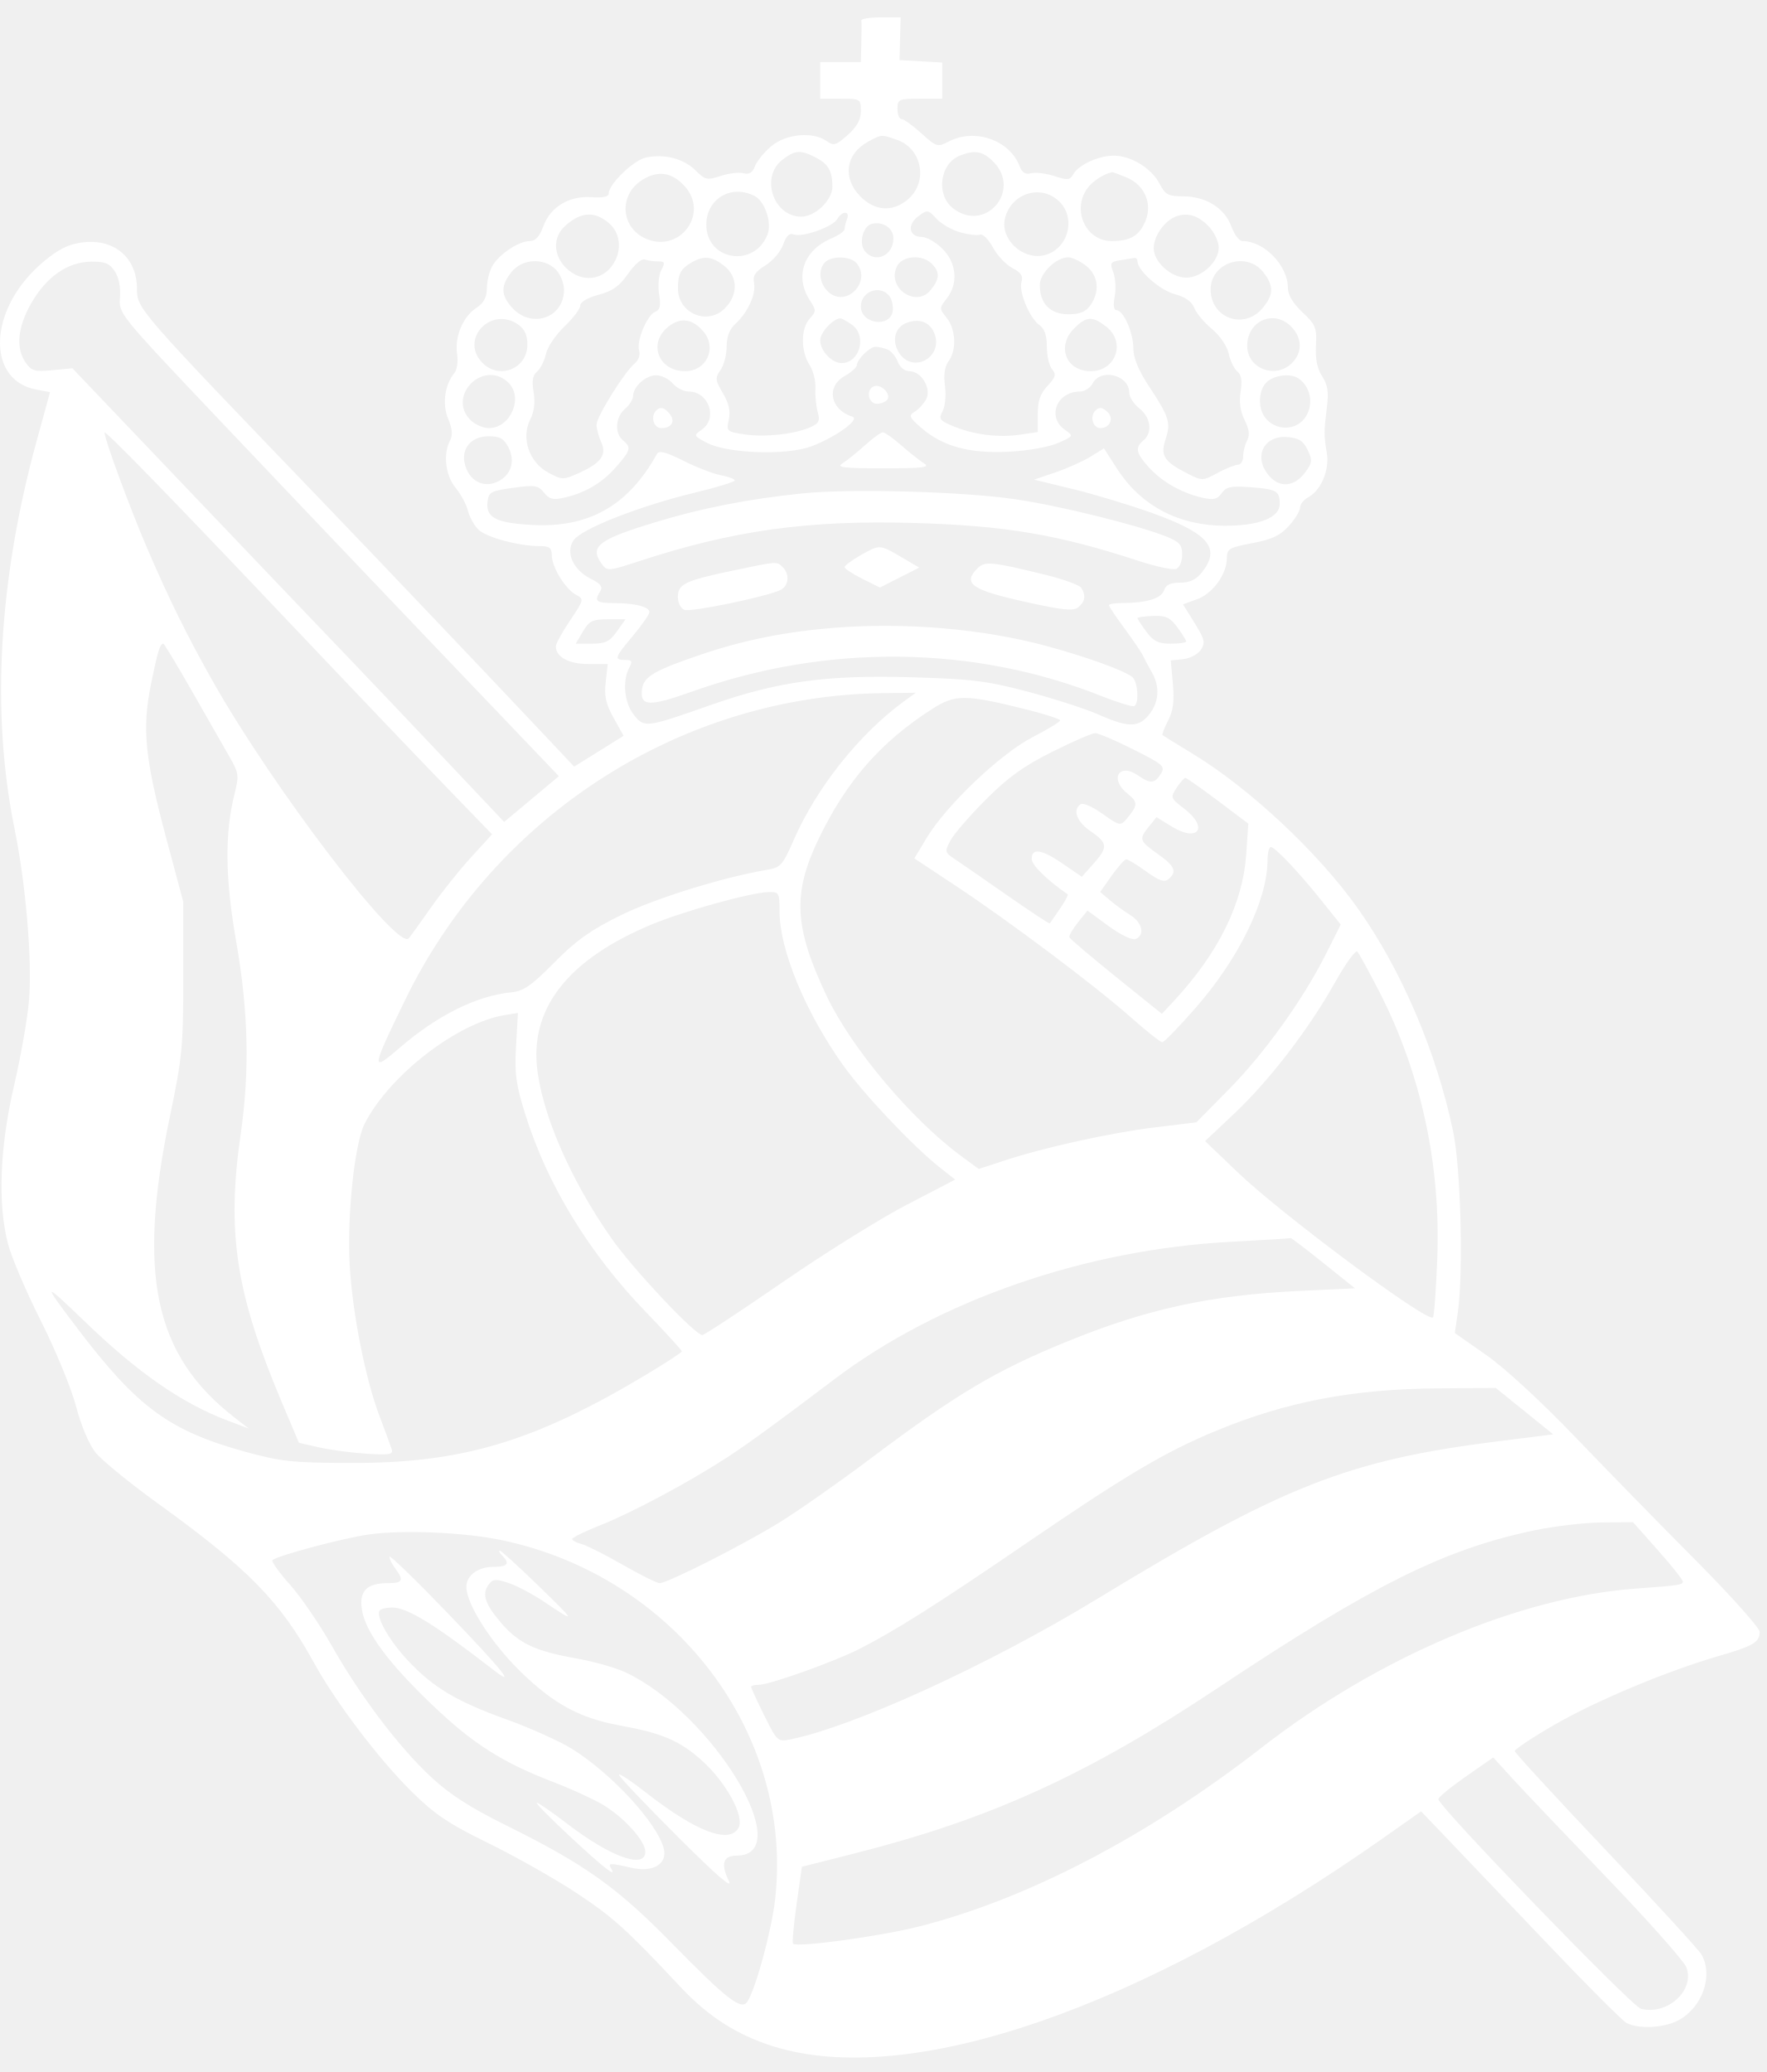
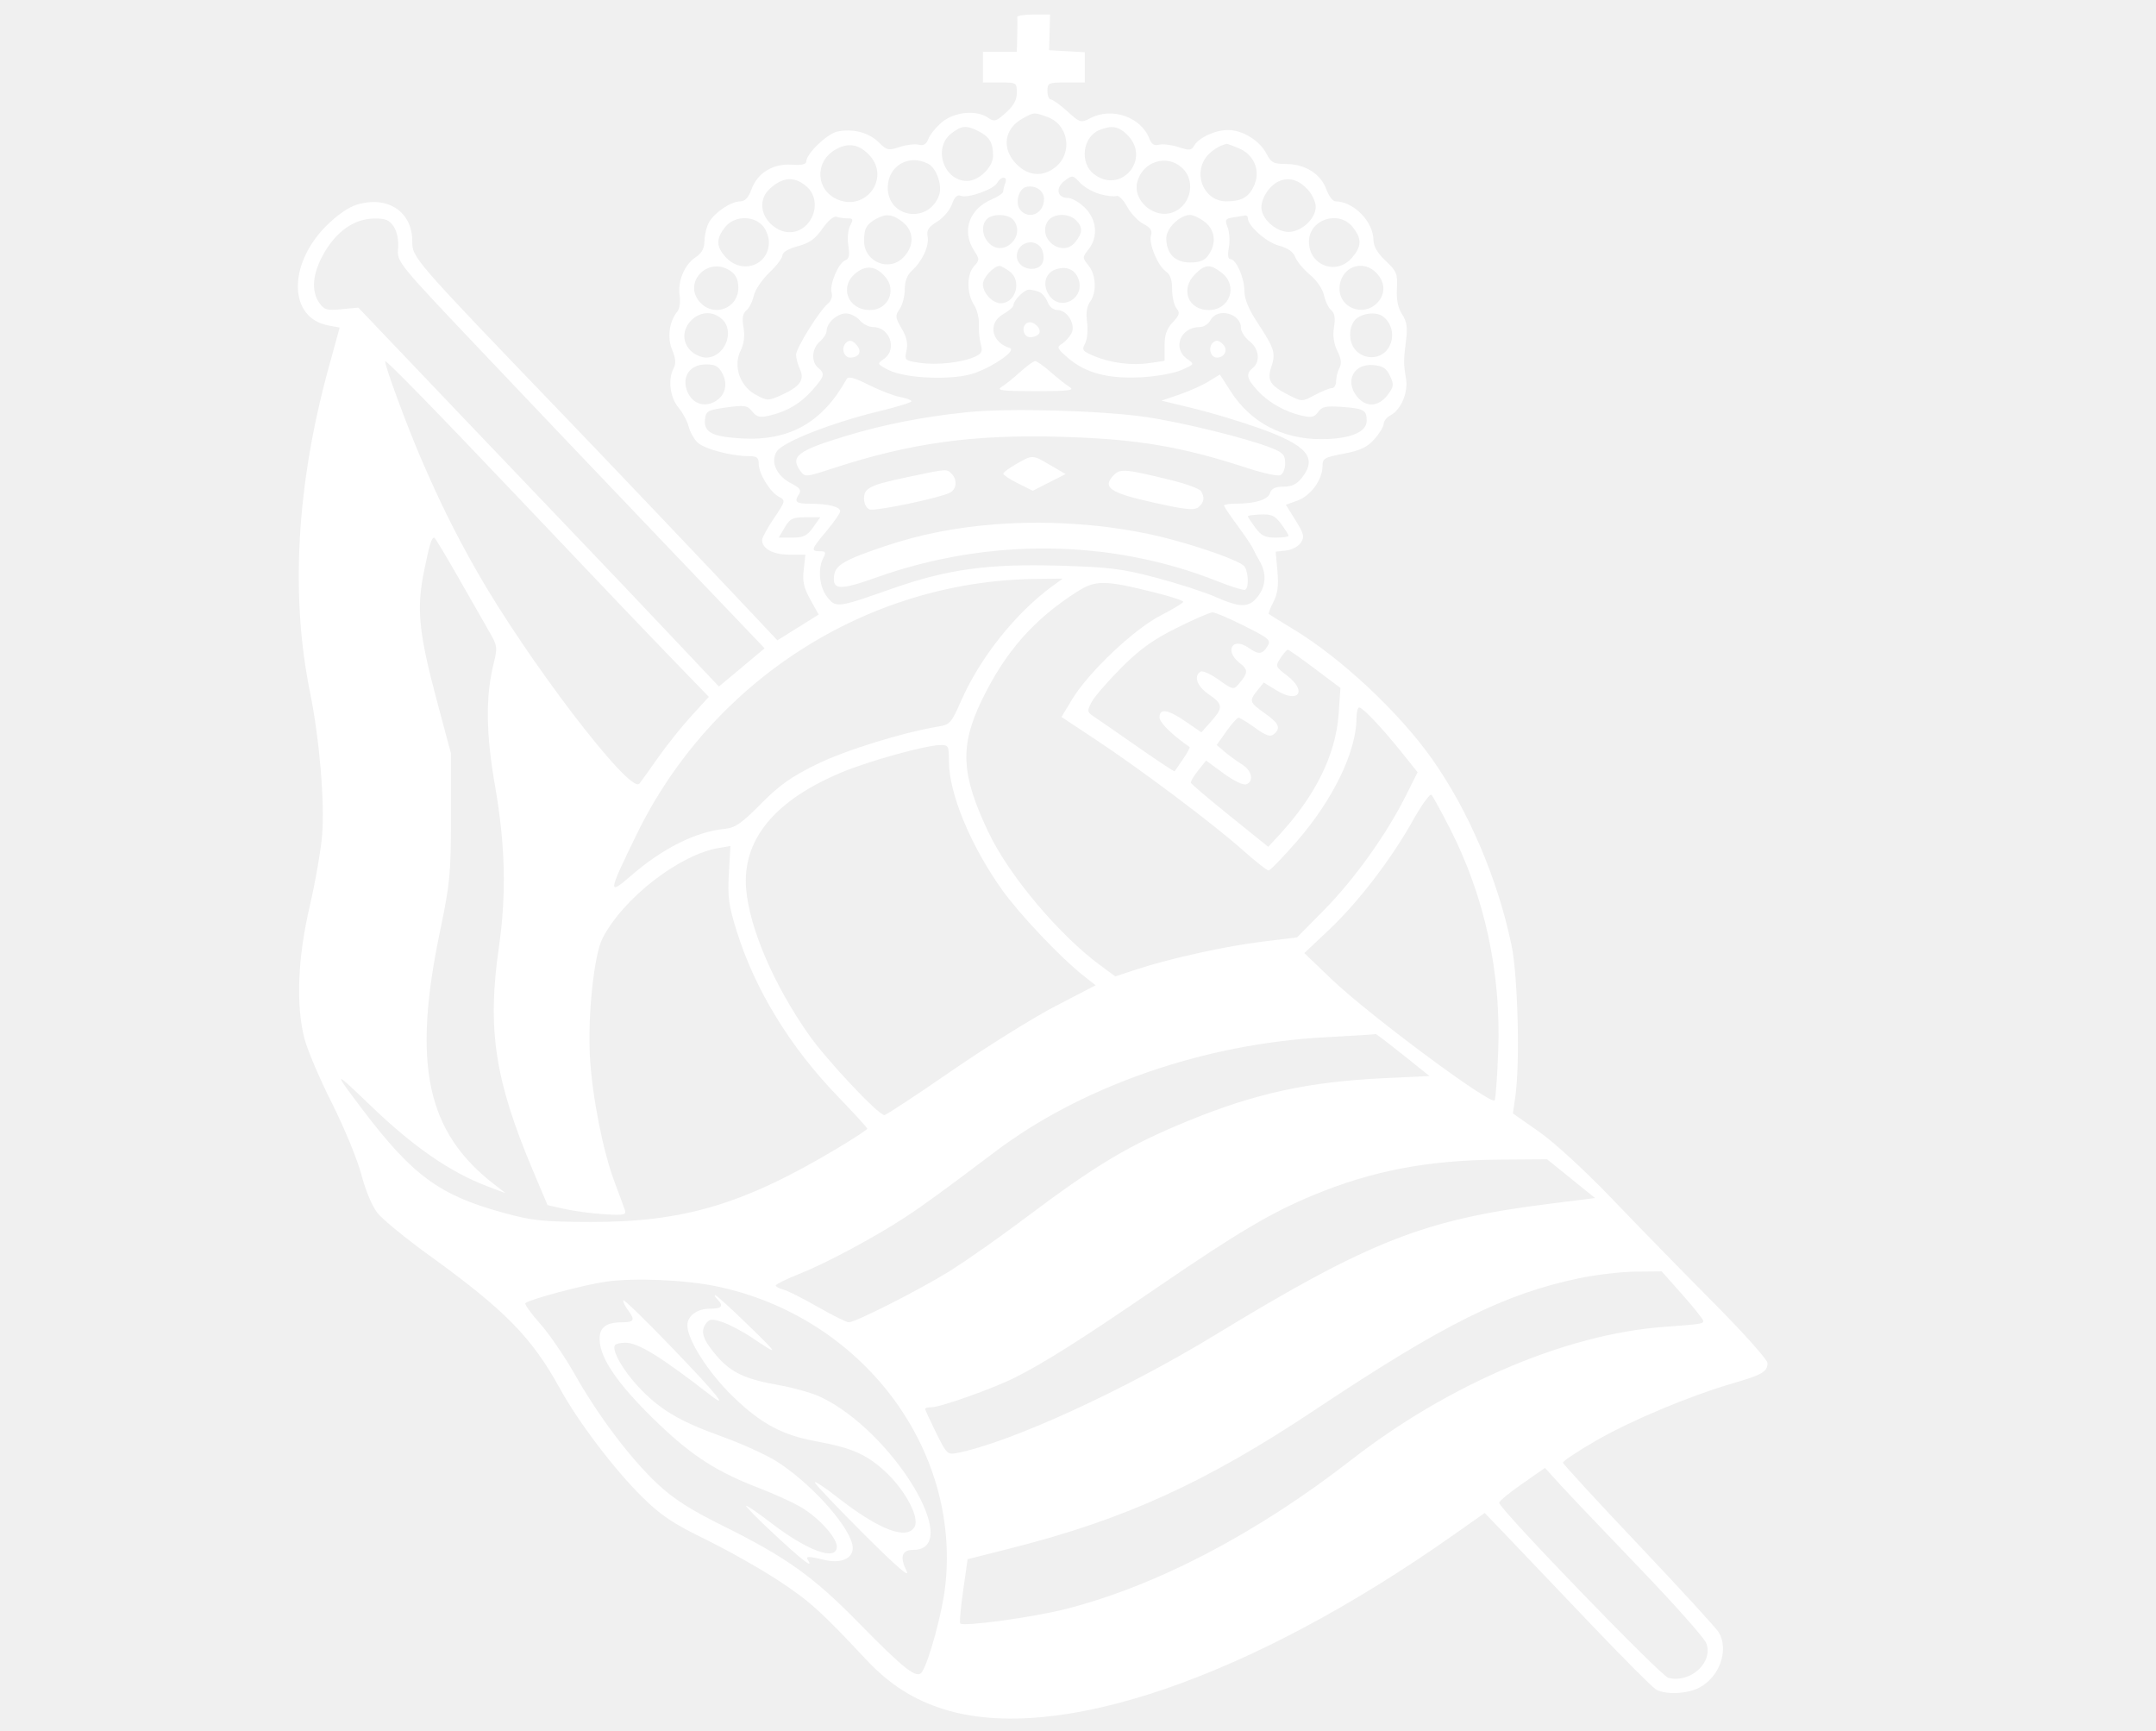
- <svg xmlns="http://www.w3.org/2000/svg" width="52" height="61" viewBox="0 0 52 61" fill="none">
+ <svg xmlns="http://www.w3.org/2000/svg" width="76" height="61" viewBox="0 0 55 61" fill="none">
  <path fill-rule="evenodd" clip-rule="evenodd" d="M25.358 0.602C25.366 0.651 25.366 0.947 25.358 1.26L25.344 1.829H24.745H24.147V2.368V2.906H24.745C25.331 2.906 25.344 2.914 25.344 3.267C25.344 3.523 25.231 3.729 24.958 3.973C24.611 4.283 24.547 4.301 24.332 4.151C23.926 3.867 23.14 3.94 22.709 4.303C22.501 4.478 22.284 4.743 22.227 4.892C22.154 5.085 22.056 5.144 21.886 5.1C21.755 5.066 21.454 5.102 21.216 5.18C20.816 5.312 20.761 5.3 20.476 5.016C20.13 4.669 19.553 4.521 19.013 4.639C18.647 4.72 17.921 5.422 17.921 5.695C17.921 5.793 17.753 5.83 17.412 5.805C16.752 5.759 16.199 6.095 15.992 6.67C15.883 6.97 15.764 7.097 15.592 7.098C15.268 7.099 14.683 7.492 14.491 7.838C14.406 7.99 14.335 8.284 14.333 8.49C14.33 8.759 14.241 8.923 14.02 9.068C13.627 9.325 13.381 9.917 13.458 10.421C13.491 10.635 13.456 10.886 13.38 10.978C13.091 11.325 13.013 11.897 13.194 12.33C13.316 12.622 13.333 12.812 13.25 12.967C13.039 13.36 13.114 14.002 13.413 14.361C13.567 14.547 13.73 14.849 13.775 15.032C13.819 15.215 13.957 15.465 14.08 15.588C14.31 15.819 15.267 16.077 15.891 16.077C16.178 16.077 16.245 16.128 16.245 16.346C16.246 16.694 16.641 17.341 16.957 17.51C17.198 17.639 17.194 17.655 16.784 18.265C16.553 18.607 16.364 18.951 16.364 19.03C16.364 19.34 16.747 19.549 17.316 19.549H17.891L17.832 20.08C17.785 20.496 17.835 20.724 18.066 21.136L18.359 21.662L17.631 22.116L16.903 22.57L16.005 21.616C14.625 20.148 10.835 16.163 9.485 14.76C4.038 9.095 4.032 9.089 4.032 8.498C4.032 7.461 3.167 6.888 2.087 7.211C1.782 7.303 1.373 7.587 0.988 7.975C-0.361 9.335 -0.321 11.209 1.063 11.468L1.473 11.545L1.073 13.003C-0.045 17.088 -0.266 20.996 0.429 24.404C0.759 26.021 0.949 28.256 0.856 29.427C0.814 29.953 0.617 31.085 0.418 31.941C-0.007 33.765 -0.072 35.434 0.235 36.619C0.339 37.018 0.776 38.042 1.206 38.893C1.635 39.745 2.1 40.873 2.238 41.4C2.388 41.972 2.62 42.522 2.815 42.765C2.995 42.989 3.82 43.663 4.649 44.262C7.304 46.179 8.248 47.143 9.238 48.943C9.883 50.116 11.151 51.789 12.122 52.748C12.798 53.416 13.201 53.687 14.385 54.267C15.177 54.655 16.335 55.309 16.958 55.721C18.051 56.443 18.445 56.799 20.031 58.494C20.849 59.367 21.695 59.909 22.77 60.246C26.743 61.49 33.566 59.156 40.744 54.097L41.837 53.327L42.662 54.188C43.115 54.662 44.426 56.036 45.574 57.243C46.723 58.449 47.762 59.49 47.884 59.555C48.229 59.74 48.97 59.707 49.395 59.487C50.11 59.117 50.45 58.175 50.094 57.545C50.014 57.404 48.746 56.02 47.277 54.469C45.808 52.919 44.601 51.607 44.595 51.554C44.59 51.501 45.118 51.15 45.77 50.774C47.009 50.06 49.078 49.195 50.607 48.751C51.617 48.458 51.805 48.347 51.805 48.043C51.805 47.926 50.955 46.976 49.918 45.932C48.88 44.888 47.277 43.248 46.356 42.286C45.377 41.265 44.296 40.27 43.755 39.892L42.83 39.245L42.917 38.646C43.085 37.492 43.007 34.398 42.782 33.318C42.295 30.978 41.26 28.555 39.971 26.738C38.803 25.092 36.786 23.206 35.102 22.184C34.641 21.905 34.246 21.66 34.225 21.641C34.204 21.622 34.278 21.43 34.389 21.214C34.54 20.923 34.576 20.642 34.53 20.132L34.468 19.443L34.831 19.406C35.031 19.386 35.266 19.262 35.353 19.13C35.49 18.921 35.467 18.821 35.169 18.341L34.827 17.792L35.242 17.642C35.703 17.475 36.119 16.903 36.119 16.433C36.12 16.158 36.186 16.119 36.868 15.99C37.45 15.88 37.69 15.767 37.946 15.482C38.127 15.28 38.275 15.037 38.275 14.941C38.275 14.846 38.382 14.711 38.513 14.641C38.892 14.438 39.146 13.833 39.062 13.337C38.973 12.817 38.974 12.71 39.066 11.974C39.12 11.538 39.087 11.325 38.924 11.077C38.779 10.855 38.721 10.568 38.742 10.175C38.77 9.649 38.734 9.56 38.344 9.193C38.065 8.93 37.916 8.68 37.916 8.476C37.916 7.816 37.217 7.097 36.575 7.097C36.483 7.097 36.338 6.905 36.253 6.67C36.058 6.13 35.502 5.781 34.836 5.78C34.394 5.78 34.306 5.734 34.142 5.415C33.903 4.954 33.302 4.584 32.791 4.583C32.337 4.582 31.752 4.853 31.593 5.136C31.499 5.304 31.424 5.311 31.04 5.184C30.796 5.104 30.489 5.066 30.358 5.1C30.188 5.144 30.091 5.085 30.017 4.892C29.725 4.124 28.699 3.766 27.933 4.165C27.601 4.338 27.573 4.33 27.125 3.925C26.869 3.694 26.607 3.505 26.541 3.505C26.475 3.505 26.422 3.37 26.422 3.206C26.422 2.923 26.458 2.906 27.08 2.906H27.739V2.374V1.841L27.11 1.805L26.482 1.769L26.498 1.14L26.515 0.512H25.93C25.608 0.512 25.35 0.552 25.358 0.602ZM26.407 4.117C27.169 4.382 27.333 5.397 26.696 5.898C26.252 6.247 25.753 6.207 25.335 5.789C24.793 5.247 24.891 4.532 25.557 4.171C25.957 3.953 25.942 3.954 26.407 4.117ZM24.018 4.638C24.386 4.828 24.506 5.039 24.506 5.496C24.506 5.891 24.001 6.379 23.591 6.379C22.77 6.379 22.378 5.221 23.026 4.711C23.4 4.417 23.567 4.404 24.018 4.638ZM29.241 4.757C30.094 5.61 29.001 6.875 28.054 6.13C27.548 5.732 27.667 4.821 28.255 4.583C28.693 4.407 28.933 4.449 29.241 4.757ZM20.166 5.492C20.877 6.288 20.02 7.45 19.029 7.033C18.267 6.713 18.203 5.733 18.915 5.293C19.379 5.006 19.791 5.072 20.166 5.492ZM33.17 5.226C33.697 5.447 33.934 5.993 33.723 6.503C33.542 6.942 33.28 7.097 32.724 7.097C31.974 7.097 31.553 6.2 32.002 5.558C32.156 5.339 32.472 5.13 32.741 5.069C32.76 5.065 32.953 5.136 33.17 5.226ZM22.226 5.777C22.521 5.935 22.728 6.556 22.598 6.897C22.217 7.9 20.794 7.677 20.794 6.614C20.794 5.847 21.541 5.41 22.226 5.777ZM31.173 5.92C31.705 6.42 31.442 7.36 30.727 7.517C30.093 7.656 29.436 7.027 29.587 6.424C29.772 5.689 30.635 5.415 31.173 5.92ZM28.272 6.841C28.515 6.908 28.778 6.938 28.857 6.908C28.935 6.878 29.103 7.047 29.231 7.284C29.358 7.52 29.616 7.793 29.804 7.891C30.054 8.02 30.127 8.127 30.074 8.292C29.984 8.576 30.308 9.364 30.598 9.567C30.751 9.674 30.819 9.871 30.819 10.203C30.819 10.468 30.888 10.768 30.973 10.87C31.101 11.025 31.079 11.105 30.839 11.361C30.626 11.587 30.552 11.802 30.552 12.192V12.719L30.034 12.796C29.399 12.891 28.665 12.799 28.065 12.548C27.657 12.378 27.627 12.335 27.75 12.105C27.826 11.963 27.857 11.632 27.82 11.359C27.776 11.031 27.811 10.792 27.926 10.636C28.167 10.311 28.14 9.69 27.871 9.358C27.649 9.083 27.649 9.072 27.871 8.79C28.217 8.35 28.166 7.745 27.748 7.327C27.555 7.135 27.284 6.977 27.146 6.977C26.762 6.977 26.694 6.625 27.027 6.373C27.303 6.165 27.318 6.167 27.57 6.439C27.712 6.593 28.028 6.773 28.272 6.841ZM17.94 6.581C18.239 6.843 18.308 7.295 18.107 7.682C17.808 8.262 17.132 8.354 16.658 7.881C16.284 7.506 16.273 6.982 16.634 6.654C17.101 6.229 17.512 6.206 17.94 6.581ZM24.938 6.448C24.898 6.552 24.865 6.686 24.865 6.746C24.865 6.805 24.69 6.928 24.476 7.019C23.655 7.366 23.386 8.146 23.845 8.846C24.034 9.134 24.033 9.167 23.833 9.387C23.572 9.676 23.573 10.347 23.836 10.748C23.941 10.909 24.018 11.217 24.007 11.433C23.995 11.649 24.026 11.964 24.074 12.133C24.146 12.386 24.11 12.463 23.87 12.572C23.415 12.78 22.523 12.879 21.924 12.789C21.393 12.71 21.38 12.697 21.455 12.354C21.51 12.103 21.46 11.877 21.282 11.576C21.055 11.19 21.049 11.127 21.212 10.893C21.312 10.752 21.393 10.44 21.393 10.202C21.393 9.913 21.477 9.692 21.645 9.54C22.011 9.209 22.261 8.665 22.199 8.338C22.156 8.116 22.231 8.001 22.536 7.812C22.752 7.678 22.986 7.403 23.057 7.2C23.148 6.94 23.241 6.852 23.371 6.902C23.622 6.998 24.523 6.677 24.653 6.445C24.79 6.201 25.032 6.203 24.938 6.448ZM35.611 6.694C35.759 6.857 35.88 7.125 35.88 7.289C35.88 7.709 35.377 8.174 34.922 8.174C34.477 8.174 33.965 7.711 33.965 7.309C33.965 6.958 34.272 6.512 34.606 6.379C34.958 6.238 35.291 6.343 35.611 6.694ZM26.302 7.017C26.302 7.525 25.771 7.766 25.465 7.398C25.272 7.165 25.405 6.649 25.674 6.588C26 6.513 26.302 6.719 26.302 7.017ZM19.372 7.696C19.573 7.696 19.587 7.731 19.469 7.951C19.392 8.095 19.363 8.403 19.404 8.657C19.459 8.999 19.432 9.124 19.292 9.178C19.052 9.27 18.729 10.046 18.816 10.322C18.855 10.444 18.8 10.605 18.688 10.698C18.384 10.95 17.562 12.268 17.562 12.503C17.562 12.618 17.623 12.849 17.699 13.014C17.872 13.393 17.697 13.632 17.033 13.93C16.582 14.132 16.548 14.132 16.14 13.913C15.58 13.613 15.336 12.901 15.607 12.358C15.726 12.121 15.76 11.847 15.709 11.545C15.653 11.213 15.681 11.049 15.811 10.941C15.909 10.859 16.026 10.626 16.071 10.424C16.115 10.221 16.361 9.856 16.617 9.612C16.873 9.369 17.083 9.091 17.083 8.996C17.083 8.892 17.298 8.765 17.622 8.678C18.036 8.568 18.239 8.423 18.491 8.059C18.676 7.791 18.888 7.608 18.978 7.64C19.066 7.67 19.243 7.696 19.372 7.696ZM21.317 7.824C21.731 8.149 21.738 8.678 21.336 9.081C20.822 9.595 19.954 9.22 19.958 8.485C19.96 8.058 20.042 7.908 20.375 7.719C20.727 7.519 20.963 7.546 21.317 7.824ZM25.218 7.748C25.671 8.294 24.913 9.07 24.39 8.597C24.119 8.351 24.072 7.938 24.291 7.72C24.488 7.522 25.045 7.539 25.218 7.748ZM27.431 7.764C27.676 8.009 27.668 8.207 27.4 8.538C26.959 9.083 26.081 8.453 26.413 7.83C26.578 7.523 27.152 7.485 27.431 7.764ZM31.973 7.824C32.336 8.11 32.388 8.578 32.102 8.986C31.964 9.183 31.796 9.252 31.45 9.252C30.919 9.252 30.612 8.938 30.612 8.396C30.612 8.044 31.091 7.576 31.45 7.576C31.564 7.576 31.799 7.688 31.973 7.824ZM33.486 7.686C33.486 7.958 34.139 8.539 34.577 8.657C34.895 8.743 35.088 8.877 35.158 9.062C35.216 9.215 35.45 9.495 35.678 9.685C35.918 9.885 36.126 10.19 36.173 10.411C36.218 10.621 36.332 10.856 36.426 10.934C36.547 11.034 36.575 11.211 36.524 11.531C36.476 11.835 36.515 12.113 36.642 12.368C36.778 12.639 36.799 12.813 36.716 12.969C36.651 13.089 36.599 13.299 36.599 13.435C36.599 13.571 36.531 13.682 36.447 13.682C36.364 13.682 36.094 13.79 35.847 13.923C35.401 14.162 35.394 14.162 34.942 13.932C34.265 13.586 34.156 13.412 34.316 12.927C34.476 12.444 34.424 12.281 33.824 11.369C33.514 10.898 33.366 10.537 33.366 10.255C33.366 9.795 33.074 9.132 32.871 9.132C32.788 9.132 32.768 8.986 32.817 8.728C32.858 8.506 32.84 8.186 32.776 8.017C32.67 7.739 32.69 7.706 32.983 7.661C33.161 7.634 33.346 7.604 33.396 7.594C33.445 7.584 33.486 7.626 33.486 7.686ZM3.38 7.987C3.498 8.167 3.556 8.462 3.532 8.757C3.493 9.23 3.514 9.256 6.307 12.204C7.854 13.838 10.771 16.902 12.787 19.013L16.453 22.851L15.648 23.525L14.842 24.198L13.07 22.323C12.096 21.291 10.833 19.962 10.265 19.369C9.696 18.777 7.633 16.616 5.681 14.567L2.131 10.842L1.541 10.899C1.025 10.949 0.927 10.921 0.756 10.676C0.458 10.25 0.516 9.631 0.922 8.923C1.368 8.146 1.993 7.712 2.682 7.703C3.091 7.697 3.225 7.752 3.38 7.987ZM16.364 7.935C16.497 8.068 16.604 8.334 16.604 8.534C16.604 9.36 15.645 9.69 15.077 9.059C14.742 8.687 14.737 8.417 15.056 8.011C15.367 7.616 16.008 7.578 16.364 7.935ZM37.189 8.011C37.51 8.419 37.502 8.684 37.158 9.085C36.611 9.72 35.641 9.359 35.641 8.52C35.641 7.732 36.696 7.385 37.189 8.011ZM26.177 8.707C26.256 8.802 26.303 9.004 26.281 9.156C26.209 9.662 25.344 9.538 25.344 9.022C25.344 8.581 25.899 8.372 26.177 8.707ZM15.26 9.558C15.446 9.688 15.526 9.867 15.526 10.15C15.526 10.85 14.706 11.185 14.209 10.689C13.517 9.996 14.451 8.991 15.26 9.558ZM20.704 9.755C21.121 10.237 20.805 10.928 20.168 10.928C19.38 10.928 19.067 10.097 19.676 9.618C20.037 9.333 20.38 9.379 20.704 9.755ZM25.078 9.558C25.533 9.877 25.316 10.689 24.776 10.689C24.487 10.689 24.147 10.327 24.147 10.019C24.147 9.786 24.53 9.372 24.745 9.372C24.782 9.372 24.932 9.456 25.078 9.558ZM27.512 9.823C27.775 10.517 26.878 11.012 26.474 10.395C26.241 10.039 26.342 9.633 26.697 9.502C27.073 9.363 27.383 9.485 27.512 9.823ZM32.572 9.62C33.153 10.077 32.851 10.928 32.109 10.928C31.379 10.928 31.097 10.193 31.625 9.666C31.983 9.307 32.163 9.298 32.572 9.62ZM38.031 9.634C38.341 9.966 38.343 10.382 38.035 10.689C37.553 11.171 36.718 10.851 36.718 10.183C36.718 9.431 37.527 9.093 38.031 9.634ZM26.122 10.286C26.231 10.328 26.369 10.49 26.428 10.645C26.491 10.813 26.633 10.928 26.775 10.928C27.125 10.928 27.433 11.444 27.267 11.753C27.195 11.886 27.043 12.052 26.929 12.121C26.742 12.235 26.763 12.283 27.133 12.604C27.759 13.144 28.536 13.355 29.692 13.299C30.255 13.271 30.872 13.162 31.143 13.044C31.611 12.839 31.613 12.836 31.353 12.655C30.813 12.276 31.108 11.527 31.797 11.527C31.931 11.527 32.098 11.419 32.169 11.287C32.414 10.828 33.246 11.041 33.246 11.564C33.246 11.689 33.381 11.898 33.546 12.027C33.881 12.291 33.938 12.738 33.665 12.964C33.408 13.177 33.441 13.34 33.827 13.763C34.215 14.188 34.793 14.515 35.395 14.652C35.731 14.728 35.838 14.703 35.966 14.519C36.097 14.333 36.24 14.302 36.783 14.341C37.583 14.399 37.676 14.451 37.676 14.833C37.676 15.238 37.078 15.478 36.065 15.478C34.698 15.478 33.584 14.888 32.88 13.791L32.501 13.2L32.104 13.445C31.886 13.58 31.423 13.787 31.075 13.906L30.442 14.121L31.575 14.395C32.198 14.546 33.246 14.862 33.905 15.098C35.578 15.698 35.949 16.132 35.393 16.839C35.213 17.068 35.034 17.154 34.742 17.154C34.454 17.154 34.32 17.218 34.269 17.38C34.194 17.616 33.748 17.753 33.052 17.753C32.83 17.753 32.648 17.782 32.648 17.818C32.648 17.854 32.855 18.163 33.109 18.506C33.363 18.849 33.607 19.211 33.653 19.309C33.698 19.408 33.812 19.624 33.908 19.788C34.152 20.21 34.126 20.661 33.836 21.029C33.525 21.425 33.222 21.427 32.344 21.038C31.963 20.87 31.026 20.567 30.264 20.365C29.054 20.045 28.615 19.99 26.834 19.939C24.319 19.865 22.887 20.064 20.914 20.759C19.018 21.427 18.966 21.434 18.657 21.04C18.38 20.689 18.318 20.045 18.524 19.661C18.627 19.467 18.608 19.429 18.404 19.429C18.07 19.429 18.09 19.366 18.639 18.711C18.903 18.396 19.118 18.085 19.118 18.02C19.118 17.863 18.699 17.757 18.07 17.755C17.548 17.753 17.486 17.698 17.673 17.403C17.752 17.278 17.682 17.184 17.402 17.044C16.875 16.781 16.644 16.276 16.883 15.91C17.104 15.574 18.826 14.897 20.464 14.502C21.105 14.347 21.63 14.187 21.631 14.144C21.632 14.102 21.448 14.033 21.223 13.991C20.998 13.949 20.501 13.757 20.119 13.564C19.617 13.311 19.403 13.254 19.345 13.358C18.494 14.894 17.331 15.551 15.637 15.453C14.595 15.393 14.299 15.235 14.353 14.77C14.385 14.489 14.454 14.451 15.104 14.361C15.745 14.272 15.841 14.287 16.015 14.502C16.173 14.698 16.284 14.726 16.616 14.65C17.234 14.51 17.726 14.218 18.142 13.744C18.57 13.257 18.591 13.172 18.34 12.964C18.086 12.753 18.117 12.28 18.4 12.038C18.531 11.925 18.639 11.755 18.639 11.659C18.639 11.383 19.011 11.048 19.317 11.048C19.473 11.048 19.692 11.156 19.804 11.287C19.917 11.419 20.128 11.527 20.274 11.527C20.867 11.527 21.14 12.313 20.662 12.648C20.413 12.823 20.414 12.827 20.811 13.036C21.416 13.353 23.152 13.414 23.881 13.142C24.594 12.877 25.337 12.341 25.096 12.267C24.443 12.066 24.311 11.387 24.864 11.072C25.061 10.96 25.223 10.819 25.224 10.758C25.225 10.588 25.603 10.21 25.772 10.21C25.855 10.21 26.012 10.244 26.122 10.286ZM14.948 11.246C15.426 11.678 15.044 12.604 14.389 12.604C14.224 12.604 13.982 12.497 13.85 12.365C13.152 11.667 14.216 10.583 14.948 11.246ZM38.227 11.14C38.537 11.347 38.659 11.777 38.509 12.138C38.213 12.853 37.174 12.679 37.099 11.901C37.075 11.649 37.136 11.421 37.267 11.276C37.475 11.047 37.981 10.975 38.227 11.14ZM25.733 11.372C25.486 11.463 25.554 11.886 25.816 11.886C25.944 11.886 26.085 11.827 26.129 11.755C26.232 11.588 25.932 11.298 25.733 11.372ZM19.318 12.086C19.142 12.261 19.243 12.604 19.47 12.604C19.776 12.604 19.893 12.399 19.712 12.18C19.554 11.99 19.441 11.963 19.318 12.086ZM32.249 12.086C32.076 12.258 32.174 12.604 32.395 12.604C32.669 12.604 32.8 12.326 32.614 12.14C32.461 11.986 32.362 11.972 32.249 12.086ZM7.861 17.634C10.714 20.642 12.355 22.362 13.538 23.582L14.487 24.562L13.866 25.242C13.523 25.616 12.994 26.28 12.688 26.717C12.382 27.154 12.088 27.562 12.034 27.624C11.706 28.001 8.057 23.22 6.282 20.088C5.524 18.75 4.985 17.659 4.329 16.133C3.826 14.962 3.07 12.91 3.077 12.732C3.08 12.649 4.947 14.562 7.861 17.634ZM25.455 13.117C25.22 13.329 24.924 13.567 24.797 13.645C24.61 13.76 24.841 13.788 26.003 13.788C27.163 13.788 27.395 13.76 27.209 13.645C27.083 13.567 26.78 13.327 26.536 13.113C26.293 12.899 26.046 12.726 25.988 12.727C25.93 12.729 25.691 12.904 25.455 13.117ZM14.97 13.173C15.171 13.567 15.056 13.964 14.684 14.163C14.304 14.367 13.901 14.215 13.731 13.804C13.515 13.282 13.815 12.844 14.388 12.844C14.719 12.844 14.835 12.91 14.97 13.173ZM38.497 13.247C38.643 13.553 38.635 13.624 38.426 13.905C38.096 14.35 37.649 14.376 37.329 13.969C36.899 13.423 37.219 12.81 37.905 12.868C38.24 12.896 38.368 12.978 38.497 13.247ZM23.608 14.527C22.035 14.689 20.654 14.96 19.298 15.373C17.6 15.889 17.343 16.091 17.721 16.609C17.875 16.819 17.919 16.816 18.829 16.517C21.589 15.613 23.796 15.307 26.901 15.396C29.601 15.474 31.138 15.734 33.52 16.513C34.032 16.68 34.531 16.787 34.627 16.75C34.726 16.712 34.803 16.53 34.803 16.333C34.803 16.037 34.73 15.954 34.329 15.793C33.482 15.455 31.181 14.886 29.893 14.698C28.327 14.469 25.037 14.379 23.608 14.527ZM25.314 16.359C25.068 16.5 24.866 16.652 24.866 16.697C24.865 16.742 25.099 16.895 25.385 17.038L25.905 17.298L26.484 17.004L27.062 16.71L26.522 16.393C25.892 16.024 25.9 16.025 25.314 16.359ZM21.573 16.799C20.165 17.094 19.956 17.195 19.956 17.575C19.956 17.746 20.041 17.913 20.15 17.955C20.343 18.028 22.579 17.565 22.979 17.369C23.221 17.25 23.255 16.909 23.045 16.699C22.869 16.523 22.893 16.521 21.573 16.799ZM28.775 16.734C28.332 17.177 28.603 17.368 30.172 17.716C31.307 17.968 31.599 17.997 31.747 17.875C31.948 17.708 31.974 17.53 31.832 17.306C31.78 17.225 31.309 17.053 30.786 16.924C29.185 16.532 28.995 16.514 28.775 16.734ZM34.662 18.468C34.805 18.662 34.922 18.85 34.922 18.886C34.922 18.921 34.717 18.95 34.466 18.95C34.099 18.95 33.958 18.881 33.748 18.596C33.604 18.401 33.486 18.221 33.486 18.196C33.486 18.172 33.692 18.143 33.943 18.133C34.322 18.119 34.446 18.176 34.662 18.468ZM18.16 18.591C17.949 18.887 17.821 18.95 17.427 18.95H16.949L17.162 18.591C17.346 18.279 17.443 18.232 17.895 18.232H18.416L18.16 18.591ZM24.566 18.482C23.153 18.593 21.913 18.84 20.675 19.258C19.26 19.735 18.944 19.92 18.901 20.298C18.843 20.802 19.107 20.811 20.401 20.351C24.35 18.947 28.668 18.996 32.42 20.489C32.907 20.682 33.346 20.817 33.396 20.787C33.542 20.698 33.498 20.067 33.336 19.933C33.104 19.741 31.977 19.334 30.792 19.014C28.93 18.512 26.656 18.317 24.566 18.482ZM5.657 20.357C6.098 21.131 6.592 21.995 6.755 22.278C7.029 22.752 7.04 22.834 6.909 23.355C6.612 24.532 6.626 25.85 6.955 27.728C7.313 29.779 7.354 31.53 7.087 33.378C6.668 36.269 6.939 38.06 8.276 41.234L8.801 42.477L9.403 42.613C9.734 42.687 10.362 42.771 10.798 42.798C11.474 42.841 11.582 42.822 11.531 42.663C11.498 42.561 11.334 42.114 11.166 41.671C10.758 40.59 10.381 38.684 10.297 37.28C10.21 35.831 10.436 33.669 10.735 33.081C11.461 31.659 13.46 30.111 14.864 29.883L15.248 29.821L15.193 30.788C15.145 31.606 15.187 31.916 15.464 32.804C16.11 34.877 17.341 36.892 19.027 38.639C19.603 39.236 20.073 39.751 20.073 39.783C20.072 39.816 19.601 40.125 19.026 40.469C15.727 42.445 13.601 43.08 10.318 43.07C8.616 43.065 8.271 43.029 7.221 42.74C4.99 42.127 4.044 41.433 2.289 39.122C1.219 37.712 1.242 37.697 2.545 38.952C4.064 40.415 5.369 41.318 6.679 41.813L7.325 42.058L6.906 41.733C4.538 39.896 4.03 37.517 5.008 32.839C5.364 31.133 5.396 30.804 5.396 28.768L5.396 26.553L4.896 24.684C4.263 22.316 4.178 21.461 4.445 20.143C4.64 19.182 4.71 18.95 4.809 18.95C4.834 18.95 5.215 19.583 5.657 20.357ZM26.601 20.657C25.294 21.612 24.035 23.197 23.367 24.729C23.046 25.467 22.981 25.541 22.594 25.605C21.308 25.82 19.295 26.444 18.28 26.943C17.387 27.382 16.966 27.681 16.319 28.337C15.649 29.015 15.414 29.179 15.061 29.213C14.043 29.311 12.876 29.889 11.768 30.846C10.912 31.585 10.922 31.505 11.933 29.427C14.578 23.993 20.062 20.476 26.003 20.406L26.96 20.395L26.601 20.657ZM30.223 20.888C30.767 21.024 31.211 21.169 31.21 21.21C31.21 21.251 30.847 21.472 30.402 21.701C29.462 22.185 27.867 23.699 27.29 24.655L26.918 25.271L28.137 26.078C29.729 27.133 32.254 29.029 33.294 29.952C33.748 30.354 34.164 30.684 34.218 30.684C34.271 30.684 34.713 30.229 35.199 29.672C36.478 28.21 37.311 26.498 37.316 25.326C37.317 25.112 37.36 24.937 37.413 24.937C37.538 24.937 38.225 25.663 38.917 26.527L39.471 27.22L39.037 28.084C38.365 29.422 37.232 31.003 36.179 32.07L35.22 33.042L34.024 33.187C32.718 33.345 30.744 33.78 29.564 34.169L28.815 34.415L28.307 34.042C26.84 32.966 25.066 30.858 24.339 29.326C23.376 27.295 23.326 26.303 24.106 24.686C24.924 22.99 25.928 21.843 27.448 20.869C28.122 20.436 28.424 20.438 30.223 20.888ZM33.369 22.065C34.254 22.509 34.313 22.563 34.175 22.783C33.996 23.071 33.863 23.08 33.507 22.831C32.943 22.436 32.652 22.938 33.197 23.367C33.51 23.614 33.504 23.715 33.153 24.125C32.988 24.318 32.943 24.307 32.463 23.962C32.18 23.759 31.891 23.629 31.82 23.674C31.566 23.83 31.696 24.192 32.108 24.472C32.615 24.818 32.626 24.943 32.188 25.433L31.849 25.813L31.299 25.435C30.67 25.002 30.373 24.954 30.373 25.286C30.373 25.467 30.807 25.894 31.433 26.33C31.457 26.346 31.353 26.538 31.203 26.756C31.052 26.974 30.919 27.167 30.907 27.186C30.894 27.204 30.323 26.827 29.636 26.348C28.95 25.868 28.256 25.389 28.095 25.282C27.816 25.099 27.81 25.071 27.979 24.748C28.077 24.561 28.544 24.02 29.016 23.547C29.674 22.886 30.131 22.557 30.974 22.135C31.579 21.832 32.15 21.584 32.243 21.584C32.337 21.584 32.843 21.8 33.369 22.065ZM35.856 23.575L36.751 24.248L36.688 25.161C36.589 26.597 35.87 28.056 34.568 29.458L34.206 29.848L32.858 28.762C32.117 28.164 31.497 27.639 31.481 27.593C31.465 27.548 31.578 27.353 31.733 27.159L32.015 26.807L32.633 27.261C32.981 27.516 33.328 27.685 33.428 27.646C33.714 27.537 33.633 27.16 33.276 26.939C33.095 26.827 32.821 26.628 32.668 26.497L32.389 26.259L32.728 25.78C32.914 25.517 33.108 25.3 33.158 25.299C33.208 25.297 33.471 25.458 33.744 25.655C34.125 25.931 34.277 25.983 34.402 25.88C34.661 25.664 34.589 25.497 34.082 25.139C33.539 24.754 33.523 24.706 33.827 24.331L34.048 24.057L34.489 24.329C35.274 24.814 35.596 24.367 34.864 23.808C34.458 23.499 34.451 23.48 34.638 23.195C34.744 23.034 34.86 22.901 34.896 22.901C34.932 22.901 35.364 23.204 35.856 23.575ZM22.95 26.831C22.95 27.962 23.709 29.799 24.826 31.367C25.43 32.215 26.871 33.738 27.66 34.364L28.121 34.728L26.702 35.465C25.922 35.87 24.271 36.899 23.033 37.753C21.796 38.606 20.735 39.304 20.676 39.304C20.461 39.304 18.642 37.369 18.006 36.464C16.782 34.721 15.92 32.719 15.803 31.342C15.655 29.605 16.798 28.21 19.184 27.217C20.131 26.823 22.094 26.278 22.62 26.263C22.935 26.254 22.95 26.279 22.95 26.831ZM40.603 29.187C41.837 31.594 42.421 34.29 42.313 37.069C42.277 37.979 42.221 38.751 42.187 38.785C42.026 38.946 37.73 35.753 36.428 34.504L35.478 33.594L36.348 32.773C37.379 31.8 38.53 30.301 39.306 28.918C39.615 28.368 39.908 27.961 39.959 28.014C40.009 28.067 40.299 28.595 40.603 29.187ZM38.956 37.179L39.891 37.928L38.275 38.004C35.625 38.129 33.766 38.534 31.397 39.502C29.296 40.36 28.151 41.044 25.584 42.974C24.695 43.642 23.515 44.469 22.961 44.812C21.899 45.471 19.655 46.608 19.419 46.608C19.342 46.608 18.852 46.364 18.33 46.066C17.809 45.767 17.261 45.492 17.113 45.454C16.964 45.416 16.844 45.35 16.845 45.308C16.846 45.266 17.236 45.076 17.713 44.886C18.63 44.521 20.297 43.628 21.393 42.915C22.01 42.514 22.853 41.9 24.566 40.604C27.637 38.28 31.953 36.784 36.24 36.559C37.194 36.508 37.986 36.459 37.998 36.449C38.01 36.439 38.441 36.768 38.956 37.179ZM44.881 41.544L45.727 42.228L44.099 42.432C39.7 42.984 37.767 43.744 32.321 47.061C29.122 49.01 25.117 50.842 23.246 51.213C22.899 51.282 22.869 51.252 22.498 50.501C22.285 50.069 22.111 49.691 22.111 49.659C22.111 49.627 22.215 49.601 22.341 49.601C22.652 49.601 24.544 48.928 25.284 48.553C26.347 48.015 27.625 47.206 30.253 45.407C33.128 43.44 34.307 42.742 35.791 42.127C37.881 41.262 39.832 40.89 42.382 40.873L44.035 40.861L44.881 41.544ZM48.812 45.642C49.217 46.098 49.546 46.512 49.543 46.563C49.536 46.661 49.447 46.674 48.153 46.769C44.72 47.021 40.565 48.788 37.138 51.454C33.788 54.06 30.248 55.907 27.054 56.717C25.912 57.006 23.465 57.341 23.348 57.223C23.319 57.194 23.365 56.673 23.451 56.064L23.608 54.958L25.165 54.564C29.151 53.554 32.01 52.252 35.848 49.697C40.396 46.669 42.521 45.61 45.16 45.056C45.752 44.931 46.651 44.825 47.156 44.821L48.075 44.812L48.812 45.642ZM14.79 45.346C19.87 46.421 23.372 51.03 22.82 55.914C22.716 56.833 22.252 58.545 22.002 58.931C21.83 59.197 21.398 58.862 19.777 57.208C18.164 55.561 17.224 54.892 14.931 53.754C13.827 53.207 13.239 52.828 12.678 52.304C11.729 51.418 10.591 49.91 9.759 48.438C9.408 47.817 8.858 47.014 8.537 46.653C8.217 46.293 7.984 45.969 8.02 45.932C8.151 45.802 10.095 45.283 10.857 45.175C11.869 45.032 13.68 45.111 14.79 45.346ZM14.784 45.794C15.024 46.034 14.948 46.129 14.517 46.129C14.07 46.129 13.73 46.383 13.73 46.717C13.73 47.226 14.475 48.389 15.334 49.222C16.323 50.181 17.076 50.585 18.28 50.804C19.492 51.024 20.021 51.252 20.662 51.828C21.376 52.47 21.924 53.471 21.744 53.807C21.48 54.301 20.496 53.929 19.027 52.781C18.552 52.409 18.192 52.174 18.227 52.26C18.262 52.345 19.047 53.169 19.971 54.091C21.124 55.241 21.59 55.642 21.454 55.367C21.212 54.88 21.289 54.63 21.68 54.63C23.511 54.63 20.973 50.436 18.414 49.233C18.124 49.097 17.463 48.911 16.946 48.82C15.761 48.612 15.264 48.376 14.756 47.782C14.279 47.225 14.181 46.931 14.381 46.658C14.509 46.483 14.587 46.476 14.971 46.603C15.214 46.683 15.69 46.935 16.027 47.162C16.985 47.806 16.972 47.772 15.844 46.678C15.262 46.112 14.753 45.65 14.713 45.65C14.673 45.65 14.705 45.715 14.784 45.794ZM11.465 45.83C11.464 45.896 11.542 46.054 11.639 46.182C11.899 46.526 11.857 46.608 11.418 46.608C10.795 46.608 10.566 46.843 10.655 47.392C10.761 48.049 11.434 48.959 12.723 50.191C13.916 51.332 14.781 51.883 16.279 52.459C16.792 52.655 17.444 52.953 17.729 53.12C18.357 53.488 18.998 54.193 18.998 54.514C18.998 55.038 17.975 54.671 16.698 53.691C16.256 53.351 15.853 53.074 15.804 53.074C15.754 53.074 16.191 53.518 16.775 54.061C17.785 55.001 18.175 55.304 17.99 55.005C17.89 54.843 17.954 54.841 18.579 54.986C19.222 55.135 19.656 54.88 19.541 54.422C19.354 53.678 18.01 52.217 16.843 51.489C16.481 51.264 15.619 50.875 14.928 50.626C13.435 50.089 12.751 49.68 11.999 48.876C11.455 48.294 11.062 47.599 11.174 47.417C11.205 47.367 11.37 47.326 11.542 47.326C11.995 47.326 12.793 47.818 14.531 49.166C15.224 49.704 14.796 49.173 13.191 47.503C12.243 46.517 11.466 45.764 11.465 45.83ZM47.28 55.254C48.512 56.535 49.577 57.733 49.647 57.917C49.904 58.593 49.091 59.337 48.31 59.139C48.04 59.071 42.346 53.18 42.346 52.969C42.346 52.911 42.71 52.611 43.154 52.302L43.962 51.74L44.501 52.333C44.797 52.659 46.048 53.973 47.28 55.254Z" fill="white" />
</svg>
